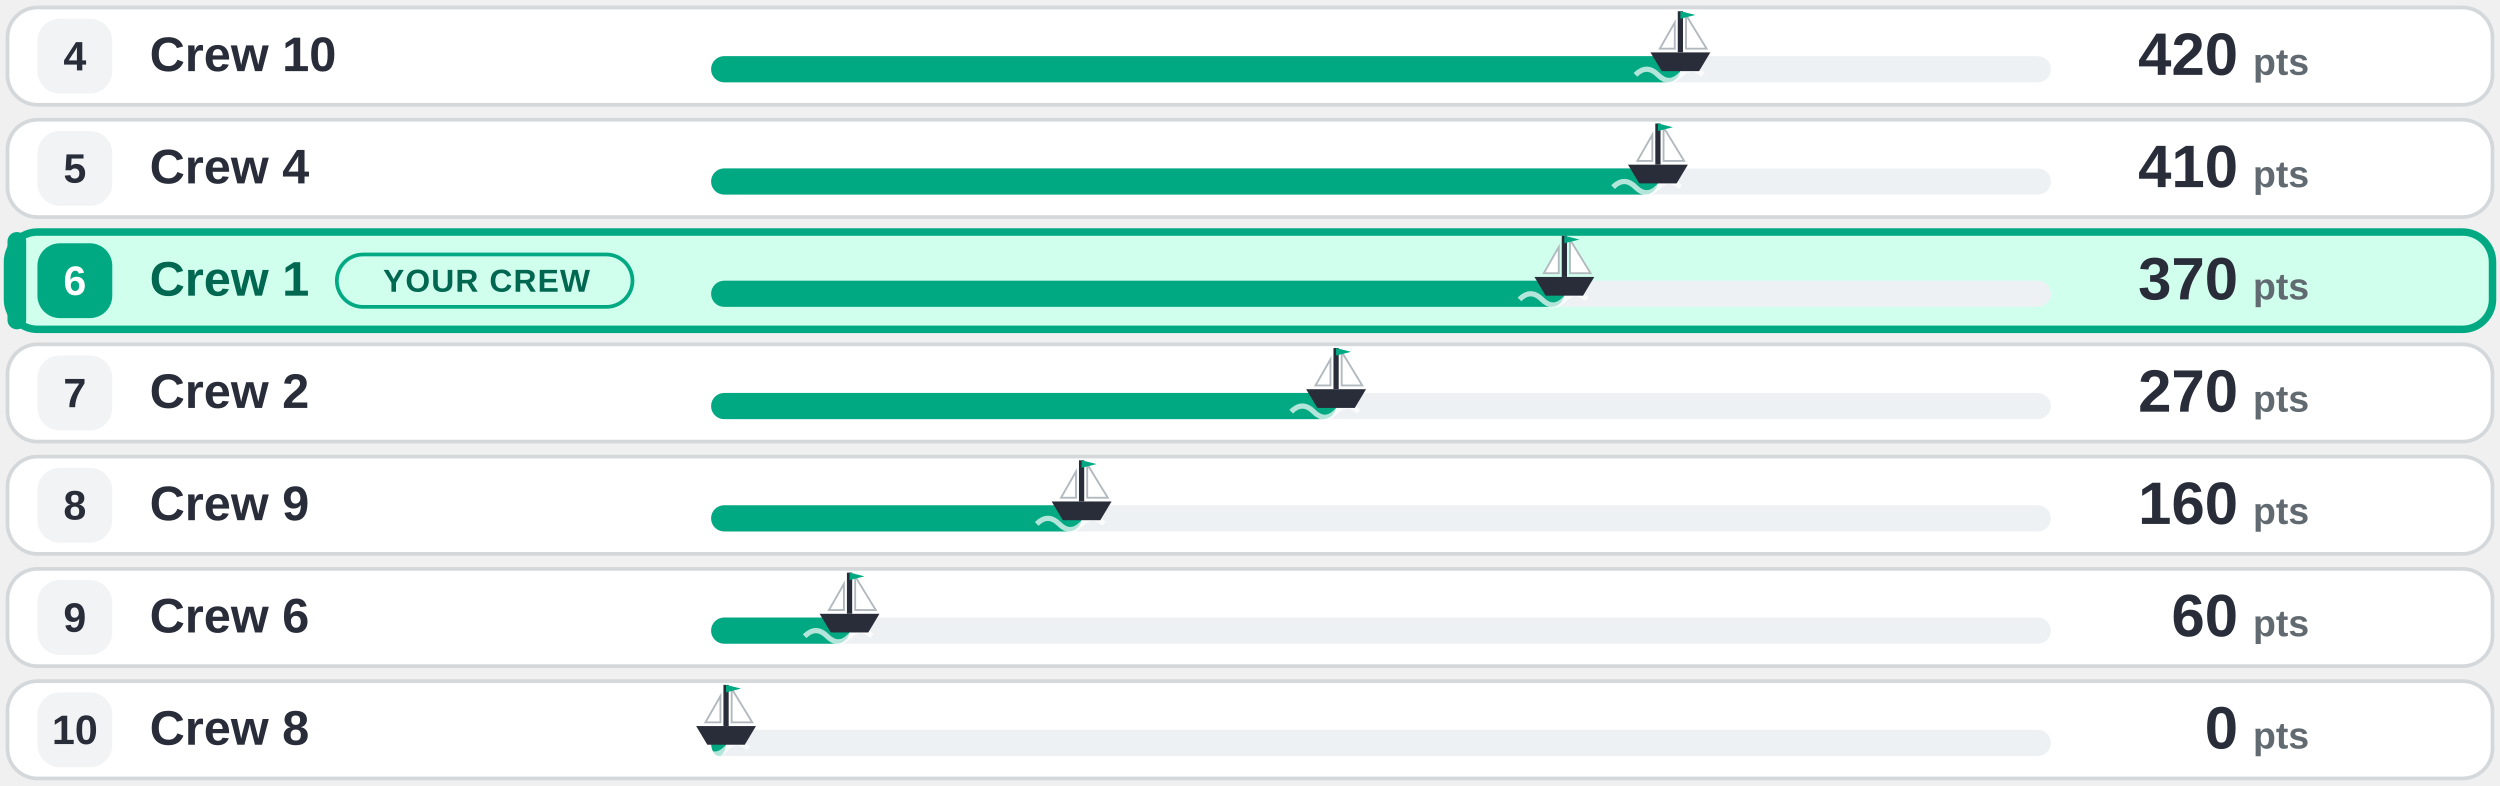
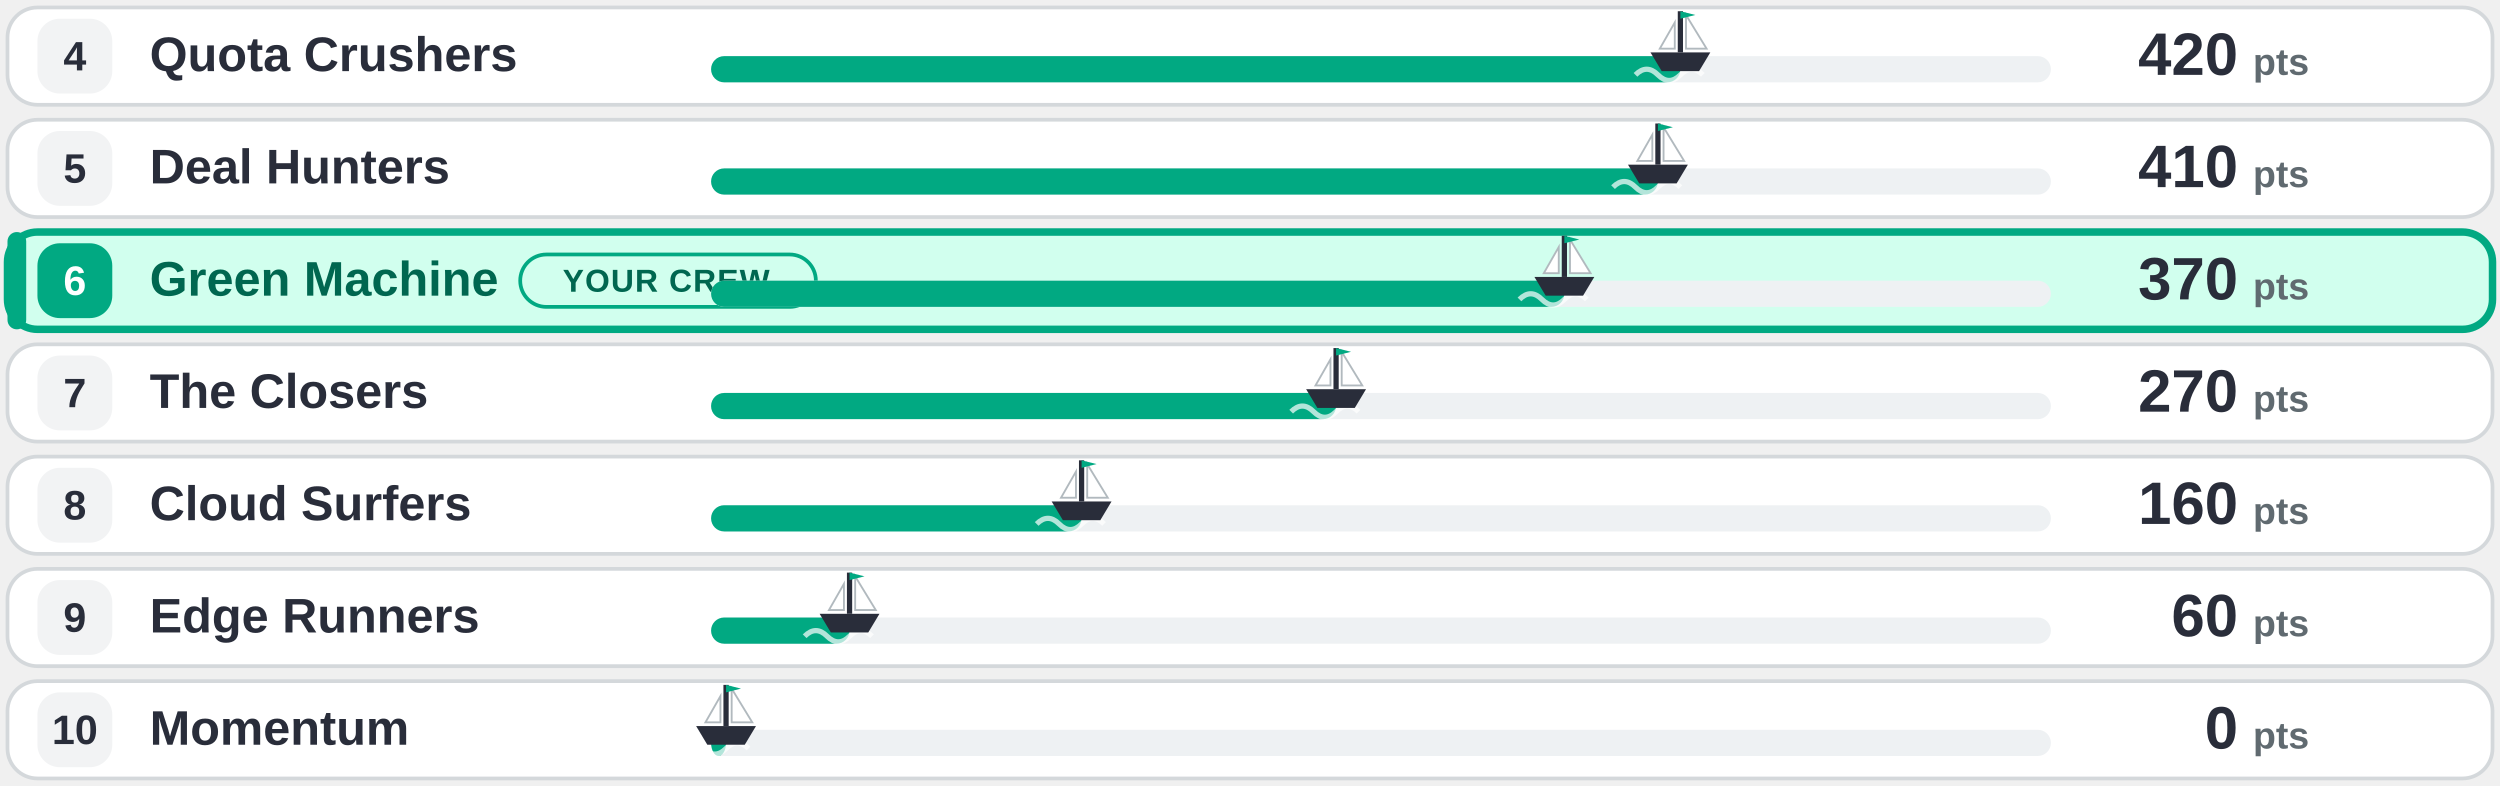
<svg xmlns="http://www.w3.org/2000/svg" viewBox="0 0 668 210" width="668" height="210">
  <svg x="0" y="0" width="668" height="30" viewBox="0 0 668 30">
    <defs>
      <filter id="blur" x="-20%" y="-20%" width="140%" height="140%">
        <feGaussianBlur stdDeviation="5" />
      </filter>
    </defs>
    <style>.fu{animation:fu .55s cubic-bezier(.2,.7,.2,1) both}.fo{animation:fo .5s ease-out both}.pp{animation:pp .5s cubic-bezier(.2,.7,.2,1) both;transform-box:fill-box;transform-origin:center}.gx{animation:gx .65s cubic-bezier(.2,.7,.2,1) both;transform-box:fill-box;transform-origin:left center}.rw{animation:rw .5s cubic-bezier(.2,.7,.2,1) both}.ring{transform-box:fill-box;transform-origin:center;animation:ring 2.8s ease-out infinite}.brz{animation:brz 2.6s ease-in-out infinite}.bob{transform-box:fill-box;transform-origin:center;animation:bob 2.4s ease-in-out infinite}@keyframes fu{from{opacity:0;transform:translateY(12px)}to{opacity:1;transform:none}}@keyframes fo{from{opacity:0}to{opacity:1}}@keyframes pp{from{opacity:0;transform:scale(.5)}to{opacity:1;transform:scale(1)}}@keyframes gx{from{transform:scaleX(0)}to{transform:scaleX(1)}}@keyframes rw{from{opacity:0;transform:translateX(-18px)}to{opacity:1;transform:none}}@keyframes ring{0%{opacity:.45;transform:scale(.75)}70%{opacity:0;transform:scale(2)}100%{opacity:0;transform:scale(2)}}@keyframes brz{0%,100%{opacity:.9}50%{opacity:.45}}@keyframes bob{0%,100%{transform:translateY(0) rotate(-4deg)}50%{transform:translateY(-2px) rotate(4deg)}}@media(prefers-reduced-motion:reduce){.fu,.fo,.pp,.gx,.rw,.ring,.brz,.scrl,.bob{animation:none}}</style>
    <g class="rw" style="animation-delay:0.00s">
      <rect x="2" y="2" width="664" height="26" rx="8" fill="#ffffff" stroke="#d4d8db" stroke-width="1" />
      <rect x="10" y="5" width="20" height="20" rx="6" fill="#f2f3f4" />
      <text x="20" y="15" font-family="Liberation Sans, Arial, Helvetica, sans-serif" font-size="11" font-weight="700" fill="#292d3a" text-anchor="middle" dominant-baseline="central">4</text>
-       <text x="40" y="19" font-family="Liberation Sans, Arial, Helvetica, sans-serif" font-size="13" font-weight="700" fill="#292d3a">Crew 10</text>
+       <text x="40" y="19" font-family="Liberation Sans, Arial, Helvetica, sans-serif" font-size="13" font-weight="700" fill="#292d3a">Quota Crushers</text>
      <rect x="190" y="15" width="358" height="7" rx="3.5" fill="#eef1f3" />
      <rect x="190" y="15" width="259" height="7" rx="3.5" fill="#01a982" class="gx" style="animation-delay:0.25s" />
      <g class="fo" style="animation-delay:0.50s" transform="translate(449,15)">
        <path d="M-12,5 q3,-3 6,0 t6,0 t6,0" fill="none" stroke="#ffffff" stroke-width="1.4" opacity=".7" />
        <g class="bob">
          <path d="M-8,-1 L8,-1 L5,4 L-5,4 Z" fill="#292d3a" />
          <line x1="0" y1="-1" x2="0" y2="-12" stroke="#292d3a" stroke-width="1.4" />
          <path d="M1.5,-11 L7,-2 L1.5,-2 Z" fill="#ffffff" stroke="#b1b9be" stroke-width=".5" />
          <path d="M-1.5,-9 L-5.5,-2 L-1.5,-2 Z" fill="#ffffff" stroke="#b1b9be" stroke-width=".5" />
          <path d="M0,-12 L4,-11 L0,-10 Z" fill="#01a982" />
        </g>
      </g>
      <text x="598" y="20" font-family="Liberation Sans, Arial, Helvetica, sans-serif" font-size="16" font-weight="700" fill="#292d3a" text-anchor="end">420</text>
      <text x="602" y="20" font-family="Liberation Sans, Arial, Helvetica, sans-serif" font-size="10" font-weight="600" fill="#606a70">pts</text>
    </g>
  </svg>
  <svg x="0" y="30" width="668" height="30" viewBox="0 0 668 30">
    <defs>
      <filter id="blur" x="-20%" y="-20%" width="140%" height="140%">
        <feGaussianBlur stdDeviation="5" />
      </filter>
    </defs>
    <style>.fu{animation:fu .55s cubic-bezier(.2,.7,.2,1) both}.fo{animation:fo .5s ease-out both}.pp{animation:pp .5s cubic-bezier(.2,.7,.2,1) both;transform-box:fill-box;transform-origin:center}.gx{animation:gx .65s cubic-bezier(.2,.7,.2,1) both;transform-box:fill-box;transform-origin:left center}.rw{animation:rw .5s cubic-bezier(.2,.7,.2,1) both}.ring{transform-box:fill-box;transform-origin:center;animation:ring 2.8s ease-out infinite}.brz{animation:brz 2.6s ease-in-out infinite}.bob{transform-box:fill-box;transform-origin:center;animation:bob 2.4s ease-in-out infinite}@keyframes fu{from{opacity:0;transform:translateY(12px)}to{opacity:1;transform:none}}@keyframes fo{from{opacity:0}to{opacity:1}}@keyframes pp{from{opacity:0;transform:scale(.5)}to{opacity:1;transform:scale(1)}}@keyframes gx{from{transform:scaleX(0)}to{transform:scaleX(1)}}@keyframes rw{from{opacity:0;transform:translateX(-18px)}to{opacity:1;transform:none}}@keyframes ring{0%{opacity:.45;transform:scale(.75)}70%{opacity:0;transform:scale(2)}100%{opacity:0;transform:scale(2)}}@keyframes brz{0%,100%{opacity:.9}50%{opacity:.45}}@keyframes bob{0%,100%{transform:translateY(0) rotate(-4deg)}50%{transform:translateY(-2px) rotate(4deg)}}@media(prefers-reduced-motion:reduce){.fu,.fo,.pp,.gx,.rw,.ring,.brz,.scrl,.bob{animation:none}}</style>
    <g class="rw" style="animation-delay:0.08s">
      <rect x="2" y="2" width="664" height="26" rx="8" fill="#ffffff" stroke="#d4d8db" stroke-width="1" />
      <rect x="10" y="5" width="20" height="20" rx="6" fill="#f2f3f4" />
      <text x="20" y="15" font-family="Liberation Sans, Arial, Helvetica, sans-serif" font-size="11" font-weight="700" fill="#292d3a" text-anchor="middle" dominant-baseline="central">5</text>
-       <text x="40" y="19" font-family="Liberation Sans, Arial, Helvetica, sans-serif" font-size="13" font-weight="700" fill="#292d3a">Crew 4</text>
+       <text x="40" y="19" font-family="Liberation Sans, Arial, Helvetica, sans-serif" font-size="13" font-weight="700" fill="#292d3a">Deal Hunters</text>
      <rect x="190" y="15" width="358" height="7" rx="3.5" fill="#eef1f3" />
      <rect x="190" y="15" width="253" height="7" rx="3.5" fill="#01a982" class="gx" style="animation-delay:0.33s" />
      <g class="fo" style="animation-delay:0.58s" transform="translate(443,15)">
        <path d="M-12,5 q3,-3 6,0 t6,0 t6,0" fill="none" stroke="#ffffff" stroke-width="1.4" opacity=".7" />
        <g class="bob">
          <path d="M-8,-1 L8,-1 L5,4 L-5,4 Z" fill="#292d3a" />
          <line x1="0" y1="-1" x2="0" y2="-12" stroke="#292d3a" stroke-width="1.4" />
          <path d="M1.5,-11 L7,-2 L1.5,-2 Z" fill="#ffffff" stroke="#b1b9be" stroke-width=".5" />
          <path d="M-1.5,-9 L-5.5,-2 L-1.5,-2 Z" fill="#ffffff" stroke="#b1b9be" stroke-width=".5" />
          <path d="M0,-12 L4,-11 L0,-10 Z" fill="#01a982" />
        </g>
      </g>
      <text x="598" y="20" font-family="Liberation Sans, Arial, Helvetica, sans-serif" font-size="16" font-weight="700" fill="#292d3a" text-anchor="end">410</text>
      <text x="602" y="20" font-family="Liberation Sans, Arial, Helvetica, sans-serif" font-size="10" font-weight="600" fill="#606a70">pts</text>
    </g>
  </svg>
  <svg x="0" y="60" width="668" height="30" viewBox="0 0 668 30">
    <defs>
      <filter id="blur" x="-20%" y="-20%" width="140%" height="140%">
        <feGaussianBlur stdDeviation="5" />
      </filter>
    </defs>
    <style>.fu{animation:fu .55s cubic-bezier(.2,.7,.2,1) both}.fo{animation:fo .5s ease-out both}.pp{animation:pp .5s cubic-bezier(.2,.7,.2,1) both;transform-box:fill-box;transform-origin:center}.gx{animation:gx .65s cubic-bezier(.2,.7,.2,1) both;transform-box:fill-box;transform-origin:left center}.rw{animation:rw .5s cubic-bezier(.2,.7,.2,1) both}.ring{transform-box:fill-box;transform-origin:center;animation:ring 2.8s ease-out infinite}.brz{animation:brz 2.6s ease-in-out infinite}.bob{transform-box:fill-box;transform-origin:center;animation:bob 2.4s ease-in-out infinite}@keyframes fu{from{opacity:0;transform:translateY(12px)}to{opacity:1;transform:none}}@keyframes fo{from{opacity:0}to{opacity:1}}@keyframes pp{from{opacity:0;transform:scale(.5)}to{opacity:1;transform:scale(1)}}@keyframes gx{from{transform:scaleX(0)}to{transform:scaleX(1)}}@keyframes rw{from{opacity:0;transform:translateX(-18px)}to{opacity:1;transform:none}}@keyframes ring{0%{opacity:.45;transform:scale(.75)}70%{opacity:0;transform:scale(2)}100%{opacity:0;transform:scale(2)}}@keyframes brz{0%,100%{opacity:.9}50%{opacity:.45}}@keyframes bob{0%,100%{transform:translateY(0) rotate(-4deg)}50%{transform:translateY(-2px) rotate(4deg)}}@media(prefers-reduced-motion:reduce){.fu,.fo,.pp,.gx,.rw,.ring,.brz,.scrl,.bob{animation:none}}</style>
    <g class="rw" style="animation-delay:0.16s">
      <rect x="2" y="2" width="664" height="26" rx="8" fill="#d1ffee" stroke="#01a982" stroke-width="2" />
      <rect x="2" y="2" width="5" height="26" rx="2.5" fill="#01a982" />
      <rect x="10" y="5" width="20" height="20" rx="6" fill="#01a982" />
      <text x="20" y="15" font-family="Liberation Sans, Arial, Helvetica, sans-serif" font-size="11" font-weight="700" fill="#ffffff" text-anchor="middle" dominant-baseline="central">6</text>
-       <text x="40" y="19" font-family="Liberation Sans, Arial, Helvetica, sans-serif" font-size="13" font-weight="700" fill="#006750">Crew 1</text>
-       <rect x="90" y="8" width="79" height="14" rx="7" fill="#d1ffee" stroke="#01a982" />
-       <text x="130" y="15" font-family="Liberation Sans, Arial, Helvetica, sans-serif" font-size="8.5" font-weight="700" letter-spacing=".3" fill="#006750" text-anchor="middle" dominant-baseline="central">YOUR CREW</text>
+       <text x="40" y="19" font-family="Liberation Sans, Arial, Helvetica, sans-serif" font-size="13" font-weight="700" fill="#006750">Green Machine</text>
+       <rect x="139" y="8" width="79" height="14" rx="7" fill="#d1ffee" stroke="#01a982" />
+       <text x="178" y="15" font-family="Liberation Sans, Arial, Helvetica, sans-serif" font-size="8.5" font-weight="700" letter-spacing=".3" fill="#006750" text-anchor="middle" dominant-baseline="central">YOUR CREW</text>
      <rect x="190" y="15" width="358" height="7" rx="3.5" fill="#eef1f3" />
      <rect x="190" y="15" width="228" height="7" rx="3.5" fill="#01a982" class="gx" style="animation-delay:0.41s" />
      <g class="fo" style="animation-delay:0.66s" transform="translate(418,15)">
        <path d="M-12,5 q3,-3 6,0 t6,0 t6,0" fill="none" stroke="#ffffff" stroke-width="1.4" opacity=".7" />
        <g class="bob">
          <path d="M-8,-1 L8,-1 L5,4 L-5,4 Z" fill="#292d3a" />
          <line x1="0" y1="-1" x2="0" y2="-12" stroke="#292d3a" stroke-width="1.4" />
          <path d="M1.5,-11 L7,-2 L1.5,-2 Z" fill="#ffffff" stroke="#b1b9be" stroke-width=".5" />
          <path d="M-1.5,-9 L-5.5,-2 L-1.5,-2 Z" fill="#ffffff" stroke="#b1b9be" stroke-width=".5" />
          <path d="M0,-12 L4,-11 L0,-10 Z" fill="#01a982" />
        </g>
      </g>
      <text x="598" y="20" font-family="Liberation Sans, Arial, Helvetica, sans-serif" font-size="16" font-weight="700" fill="#292d3a" text-anchor="end">370</text>
      <text x="602" y="20" font-family="Liberation Sans, Arial, Helvetica, sans-serif" font-size="10" font-weight="600" fill="#606a70">pts</text>
    </g>
  </svg>
  <svg x="0" y="90" width="668" height="30" viewBox="0 0 668 30">
    <defs>
      <filter id="blur" x="-20%" y="-20%" width="140%" height="140%">
        <feGaussianBlur stdDeviation="5" />
      </filter>
    </defs>
    <style>.fu{animation:fu .55s cubic-bezier(.2,.7,.2,1) both}.fo{animation:fo .5s ease-out both}.pp{animation:pp .5s cubic-bezier(.2,.7,.2,1) both;transform-box:fill-box;transform-origin:center}.gx{animation:gx .65s cubic-bezier(.2,.7,.2,1) both;transform-box:fill-box;transform-origin:left center}.rw{animation:rw .5s cubic-bezier(.2,.7,.2,1) both}.ring{transform-box:fill-box;transform-origin:center;animation:ring 2.8s ease-out infinite}.brz{animation:brz 2.6s ease-in-out infinite}.bob{transform-box:fill-box;transform-origin:center;animation:bob 2.4s ease-in-out infinite}@keyframes fu{from{opacity:0;transform:translateY(12px)}to{opacity:1;transform:none}}@keyframes fo{from{opacity:0}to{opacity:1}}@keyframes pp{from{opacity:0;transform:scale(.5)}to{opacity:1;transform:scale(1)}}@keyframes gx{from{transform:scaleX(0)}to{transform:scaleX(1)}}@keyframes rw{from{opacity:0;transform:translateX(-18px)}to{opacity:1;transform:none}}@keyframes ring{0%{opacity:.45;transform:scale(.75)}70%{opacity:0;transform:scale(2)}100%{opacity:0;transform:scale(2)}}@keyframes brz{0%,100%{opacity:.9}50%{opacity:.45}}@keyframes bob{0%,100%{transform:translateY(0) rotate(-4deg)}50%{transform:translateY(-2px) rotate(4deg)}}@media(prefers-reduced-motion:reduce){.fu,.fo,.pp,.gx,.rw,.ring,.brz,.scrl,.bob{animation:none}}</style>
    <g class="rw" style="animation-delay:0.24s">
      <rect x="2" y="2" width="664" height="26" rx="8" fill="#ffffff" stroke="#d4d8db" stroke-width="1" />
      <rect x="10" y="5" width="20" height="20" rx="6" fill="#f2f3f4" />
      <text x="20" y="15" font-family="Liberation Sans, Arial, Helvetica, sans-serif" font-size="11" font-weight="700" fill="#292d3a" text-anchor="middle" dominant-baseline="central">7</text>
-       <text x="40" y="19" font-family="Liberation Sans, Arial, Helvetica, sans-serif" font-size="13" font-weight="700" fill="#292d3a">Crew 2</text>
+       <text x="40" y="19" font-family="Liberation Sans, Arial, Helvetica, sans-serif" font-size="13" font-weight="700" fill="#292d3a">The Closers</text>
      <rect x="190" y="15" width="358" height="7" rx="3.5" fill="#eef1f3" />
      <rect x="190" y="15" width="167" height="7" rx="3.5" fill="#01a982" class="gx" style="animation-delay:0.49s" />
      <g class="fo" style="animation-delay:0.74s" transform="translate(357,15)">
        <path d="M-12,5 q3,-3 6,0 t6,0 t6,0" fill="none" stroke="#ffffff" stroke-width="1.4" opacity=".7" />
        <g class="bob">
          <path d="M-8,-1 L8,-1 L5,4 L-5,4 Z" fill="#292d3a" />
          <line x1="0" y1="-1" x2="0" y2="-12" stroke="#292d3a" stroke-width="1.4" />
          <path d="M1.5,-11 L7,-2 L1.5,-2 Z" fill="#ffffff" stroke="#b1b9be" stroke-width=".5" />
          <path d="M-1.5,-9 L-5.5,-2 L-1.5,-2 Z" fill="#ffffff" stroke="#b1b9be" stroke-width=".5" />
          <path d="M0,-12 L4,-11 L0,-10 Z" fill="#01a982" />
        </g>
      </g>
      <text x="598" y="20" font-family="Liberation Sans, Arial, Helvetica, sans-serif" font-size="16" font-weight="700" fill="#292d3a" text-anchor="end">270</text>
      <text x="602" y="20" font-family="Liberation Sans, Arial, Helvetica, sans-serif" font-size="10" font-weight="600" fill="#606a70">pts</text>
    </g>
  </svg>
  <svg x="0" y="120" width="668" height="30" viewBox="0 0 668 30">
    <defs>
      <filter id="blur" x="-20%" y="-20%" width="140%" height="140%">
        <feGaussianBlur stdDeviation="5" />
      </filter>
    </defs>
    <style>.fu{animation:fu .55s cubic-bezier(.2,.7,.2,1) both}.fo{animation:fo .5s ease-out both}.pp{animation:pp .5s cubic-bezier(.2,.7,.2,1) both;transform-box:fill-box;transform-origin:center}.gx{animation:gx .65s cubic-bezier(.2,.7,.2,1) both;transform-box:fill-box;transform-origin:left center}.rw{animation:rw .5s cubic-bezier(.2,.7,.2,1) both}.ring{transform-box:fill-box;transform-origin:center;animation:ring 2.8s ease-out infinite}.brz{animation:brz 2.6s ease-in-out infinite}.bob{transform-box:fill-box;transform-origin:center;animation:bob 2.4s ease-in-out infinite}@keyframes fu{from{opacity:0;transform:translateY(12px)}to{opacity:1;transform:none}}@keyframes fo{from{opacity:0}to{opacity:1}}@keyframes pp{from{opacity:0;transform:scale(.5)}to{opacity:1;transform:scale(1)}}@keyframes gx{from{transform:scaleX(0)}to{transform:scaleX(1)}}@keyframes rw{from{opacity:0;transform:translateX(-18px)}to{opacity:1;transform:none}}@keyframes ring{0%{opacity:.45;transform:scale(.75)}70%{opacity:0;transform:scale(2)}100%{opacity:0;transform:scale(2)}}@keyframes brz{0%,100%{opacity:.9}50%{opacity:.45}}@keyframes bob{0%,100%{transform:translateY(0) rotate(-4deg)}50%{transform:translateY(-2px) rotate(4deg)}}@media(prefers-reduced-motion:reduce){.fu,.fo,.pp,.gx,.rw,.ring,.brz,.scrl,.bob{animation:none}}</style>
    <g class="rw" style="animation-delay:0.32s">
      <rect x="2" y="2" width="664" height="26" rx="8" fill="#ffffff" stroke="#d4d8db" stroke-width="1" />
      <rect x="10" y="5" width="20" height="20" rx="6" fill="#f2f3f4" />
      <text x="20" y="15" font-family="Liberation Sans, Arial, Helvetica, sans-serif" font-size="11" font-weight="700" fill="#292d3a" text-anchor="middle" dominant-baseline="central">8</text>
-       <text x="40" y="19" font-family="Liberation Sans, Arial, Helvetica, sans-serif" font-size="13" font-weight="700" fill="#292d3a">Crew 9</text>
+       <text x="40" y="19" font-family="Liberation Sans, Arial, Helvetica, sans-serif" font-size="13" font-weight="700" fill="#292d3a">Cloud Surfers</text>
      <rect x="190" y="15" width="358" height="7" rx="3.5" fill="#eef1f3" />
      <rect x="190" y="15" width="99" height="7" rx="3.5" fill="#01a982" class="gx" style="animation-delay:0.57s" />
      <g class="fo" style="animation-delay:0.82s" transform="translate(289,15)">
        <path d="M-12,5 q3,-3 6,0 t6,0 t6,0" fill="none" stroke="#ffffff" stroke-width="1.4" opacity=".7" />
        <g class="bob">
          <path d="M-8,-1 L8,-1 L5,4 L-5,4 Z" fill="#292d3a" />
          <line x1="0" y1="-1" x2="0" y2="-12" stroke="#292d3a" stroke-width="1.4" />
          <path d="M1.5,-11 L7,-2 L1.5,-2 Z" fill="#ffffff" stroke="#b1b9be" stroke-width=".5" />
          <path d="M-1.5,-9 L-5.5,-2 L-1.5,-2 Z" fill="#ffffff" stroke="#b1b9be" stroke-width=".5" />
          <path d="M0,-12 L4,-11 L0,-10 Z" fill="#01a982" />
        </g>
      </g>
      <text x="598" y="20" font-family="Liberation Sans, Arial, Helvetica, sans-serif" font-size="16" font-weight="700" fill="#292d3a" text-anchor="end">160</text>
      <text x="602" y="20" font-family="Liberation Sans, Arial, Helvetica, sans-serif" font-size="10" font-weight="600" fill="#606a70">pts</text>
    </g>
  </svg>
  <svg x="0" y="150" width="668" height="30" viewBox="0 0 668 30">
    <defs>
      <filter id="blur" x="-20%" y="-20%" width="140%" height="140%">
        <feGaussianBlur stdDeviation="5" />
      </filter>
    </defs>
    <style>.fu{animation:fu .55s cubic-bezier(.2,.7,.2,1) both}.fo{animation:fo .5s ease-out both}.pp{animation:pp .5s cubic-bezier(.2,.7,.2,1) both;transform-box:fill-box;transform-origin:center}.gx{animation:gx .65s cubic-bezier(.2,.7,.2,1) both;transform-box:fill-box;transform-origin:left center}.rw{animation:rw .5s cubic-bezier(.2,.7,.2,1) both}.ring{transform-box:fill-box;transform-origin:center;animation:ring 2.8s ease-out infinite}.brz{animation:brz 2.6s ease-in-out infinite}.bob{transform-box:fill-box;transform-origin:center;animation:bob 2.4s ease-in-out infinite}@keyframes fu{from{opacity:0;transform:translateY(12px)}to{opacity:1;transform:none}}@keyframes fo{from{opacity:0}to{opacity:1}}@keyframes pp{from{opacity:0;transform:scale(.5)}to{opacity:1;transform:scale(1)}}@keyframes gx{from{transform:scaleX(0)}to{transform:scaleX(1)}}@keyframes rw{from{opacity:0;transform:translateX(-18px)}to{opacity:1;transform:none}}@keyframes ring{0%{opacity:.45;transform:scale(.75)}70%{opacity:0;transform:scale(2)}100%{opacity:0;transform:scale(2)}}@keyframes brz{0%,100%{opacity:.9}50%{opacity:.45}}@keyframes bob{0%,100%{transform:translateY(0) rotate(-4deg)}50%{transform:translateY(-2px) rotate(4deg)}}@media(prefers-reduced-motion:reduce){.fu,.fo,.pp,.gx,.rw,.ring,.brz,.scrl,.bob{animation:none}}</style>
    <g class="rw" style="animation-delay:0.40s">
      <rect x="2" y="2" width="664" height="26" rx="8" fill="#ffffff" stroke="#d4d8db" stroke-width="1" />
      <rect x="10" y="5" width="20" height="20" rx="6" fill="#f2f3f4" />
      <text x="20" y="15" font-family="Liberation Sans, Arial, Helvetica, sans-serif" font-size="11" font-weight="700" fill="#292d3a" text-anchor="middle" dominant-baseline="central">9</text>
-       <text x="40" y="19" font-family="Liberation Sans, Arial, Helvetica, sans-serif" font-size="13" font-weight="700" fill="#292d3a">Crew 6</text>
+       <text x="40" y="19" font-family="Liberation Sans, Arial, Helvetica, sans-serif" font-size="13" font-weight="700" fill="#292d3a">Edge Runners</text>
      <rect x="190" y="15" width="358" height="7" rx="3.5" fill="#eef1f3" />
      <rect x="190" y="15" width="37" height="7" rx="3.5" fill="#01a982" class="gx" style="animation-delay:0.65s" />
      <g class="fo" style="animation-delay:0.90s" transform="translate(227,15)">
        <path d="M-12,5 q3,-3 6,0 t6,0 t6,0" fill="none" stroke="#ffffff" stroke-width="1.4" opacity=".7" />
        <g class="bob">
          <path d="M-8,-1 L8,-1 L5,4 L-5,4 Z" fill="#292d3a" />
          <line x1="0" y1="-1" x2="0" y2="-12" stroke="#292d3a" stroke-width="1.4" />
          <path d="M1.5,-11 L7,-2 L1.5,-2 Z" fill="#ffffff" stroke="#b1b9be" stroke-width=".5" />
          <path d="M-1.5,-9 L-5.5,-2 L-1.5,-2 Z" fill="#ffffff" stroke="#b1b9be" stroke-width=".5" />
          <path d="M0,-12 L4,-11 L0,-10 Z" fill="#01a982" />
        </g>
      </g>
      <text x="598" y="20" font-family="Liberation Sans, Arial, Helvetica, sans-serif" font-size="16" font-weight="700" fill="#292d3a" text-anchor="end">60</text>
      <text x="602" y="20" font-family="Liberation Sans, Arial, Helvetica, sans-serif" font-size="10" font-weight="600" fill="#606a70">pts</text>
    </g>
  </svg>
  <svg x="0" y="180" width="668" height="30" viewBox="0 0 668 30">
    <defs>
      <filter id="blur" x="-20%" y="-20%" width="140%" height="140%">
        <feGaussianBlur stdDeviation="5" />
      </filter>
    </defs>
    <style>.fu{animation:fu .55s cubic-bezier(.2,.7,.2,1) both}.fo{animation:fo .5s ease-out both}.pp{animation:pp .5s cubic-bezier(.2,.7,.2,1) both;transform-box:fill-box;transform-origin:center}.gx{animation:gx .65s cubic-bezier(.2,.7,.2,1) both;transform-box:fill-box;transform-origin:left center}.rw{animation:rw .5s cubic-bezier(.2,.7,.2,1) both}.ring{transform-box:fill-box;transform-origin:center;animation:ring 2.8s ease-out infinite}.brz{animation:brz 2.6s ease-in-out infinite}.bob{transform-box:fill-box;transform-origin:center;animation:bob 2.4s ease-in-out infinite}@keyframes fu{from{opacity:0;transform:translateY(12px)}to{opacity:1;transform:none}}@keyframes fo{from{opacity:0}to{opacity:1}}@keyframes pp{from{opacity:0;transform:scale(.5)}to{opacity:1;transform:scale(1)}}@keyframes gx{from{transform:scaleX(0)}to{transform:scaleX(1)}}@keyframes rw{from{opacity:0;transform:translateX(-18px)}to{opacity:1;transform:none}}@keyframes ring{0%{opacity:.45;transform:scale(.75)}70%{opacity:0;transform:scale(2)}100%{opacity:0;transform:scale(2)}}@keyframes brz{0%,100%{opacity:.9}50%{opacity:.45}}@keyframes bob{0%,100%{transform:translateY(0) rotate(-4deg)}50%{transform:translateY(-2px) rotate(4deg)}}@media(prefers-reduced-motion:reduce){.fu,.fo,.pp,.gx,.rw,.ring,.brz,.scrl,.bob{animation:none}}</style>
    <g class="rw" style="animation-delay:0.48s">
      <rect x="2" y="2" width="664" height="26" rx="8" fill="#ffffff" stroke="#d4d8db" stroke-width="1" />
      <rect x="10" y="5" width="20" height="20" rx="6" fill="#f2f3f4" />
      <text x="20" y="15" font-family="Liberation Sans, Arial, Helvetica, sans-serif" font-size="11" font-weight="700" fill="#292d3a" text-anchor="middle" dominant-baseline="central">10</text>
-       <text x="40" y="19" font-family="Liberation Sans, Arial, Helvetica, sans-serif" font-size="13" font-weight="700" fill="#292d3a">Crew 8</text>
+       <text x="40" y="19" font-family="Liberation Sans, Arial, Helvetica, sans-serif" font-size="13" font-weight="700" fill="#292d3a">Momentum</text>
      <rect x="190" y="15" width="358" height="7" rx="3.5" fill="#eef1f3" />
      <rect x="190" y="15" width="4" height="7" rx="3.5" fill="#01a982" class="gx" style="animation-delay:0.73s" />
      <g class="fo" style="animation-delay:0.98s" transform="translate(194,15)">
        <path d="M-12,5 q3,-3 6,0 t6,0 t6,0" fill="none" stroke="#ffffff" stroke-width="1.4" opacity=".7" />
        <g class="bob">
          <path d="M-8,-1 L8,-1 L5,4 L-5,4 Z" fill="#292d3a" />
          <line x1="0" y1="-1" x2="0" y2="-12" stroke="#292d3a" stroke-width="1.4" />
          <path d="M1.5,-11 L7,-2 L1.5,-2 Z" fill="#ffffff" stroke="#b1b9be" stroke-width=".5" />
          <path d="M-1.5,-9 L-5.5,-2 L-1.5,-2 Z" fill="#ffffff" stroke="#b1b9be" stroke-width=".5" />
          <path d="M0,-12 L4,-11 L0,-10 Z" fill="#01a982" />
        </g>
      </g>
      <text x="598" y="20" font-family="Liberation Sans, Arial, Helvetica, sans-serif" font-size="16" font-weight="700" fill="#292d3a" text-anchor="end">0</text>
      <text x="602" y="20" font-family="Liberation Sans, Arial, Helvetica, sans-serif" font-size="10" font-weight="600" fill="#606a70">pts</text>
    </g>
  </svg>
</svg>
